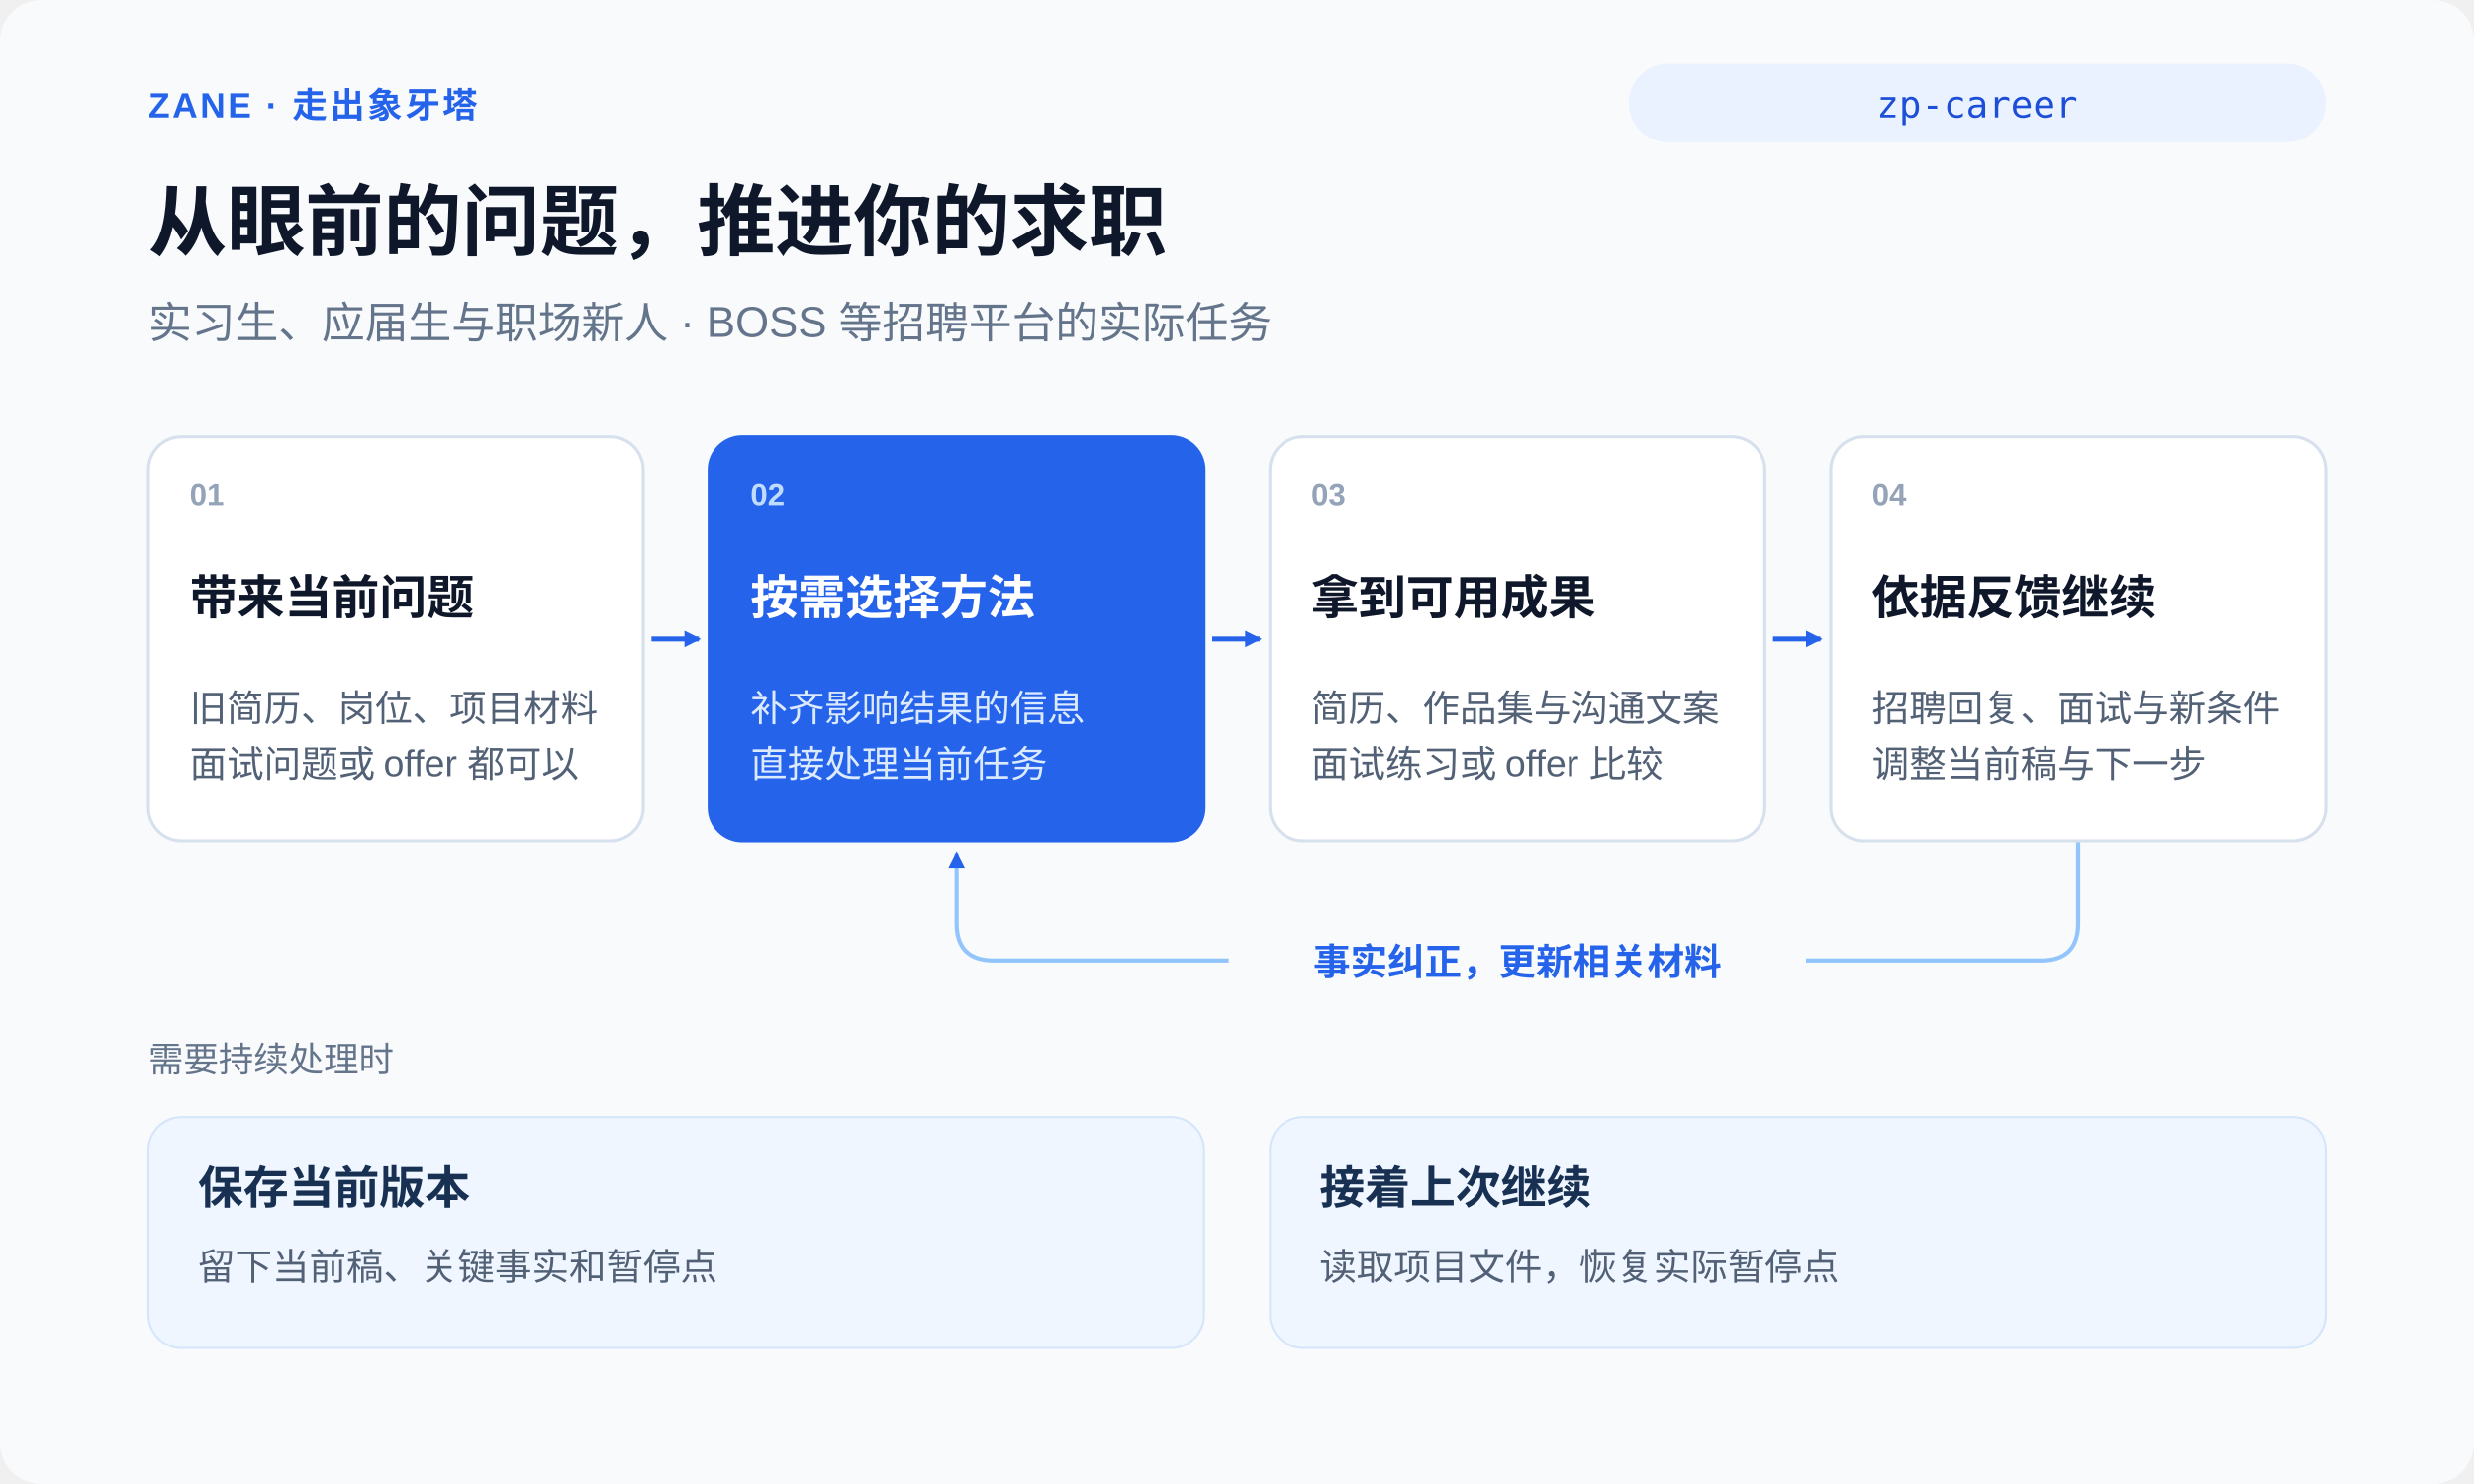
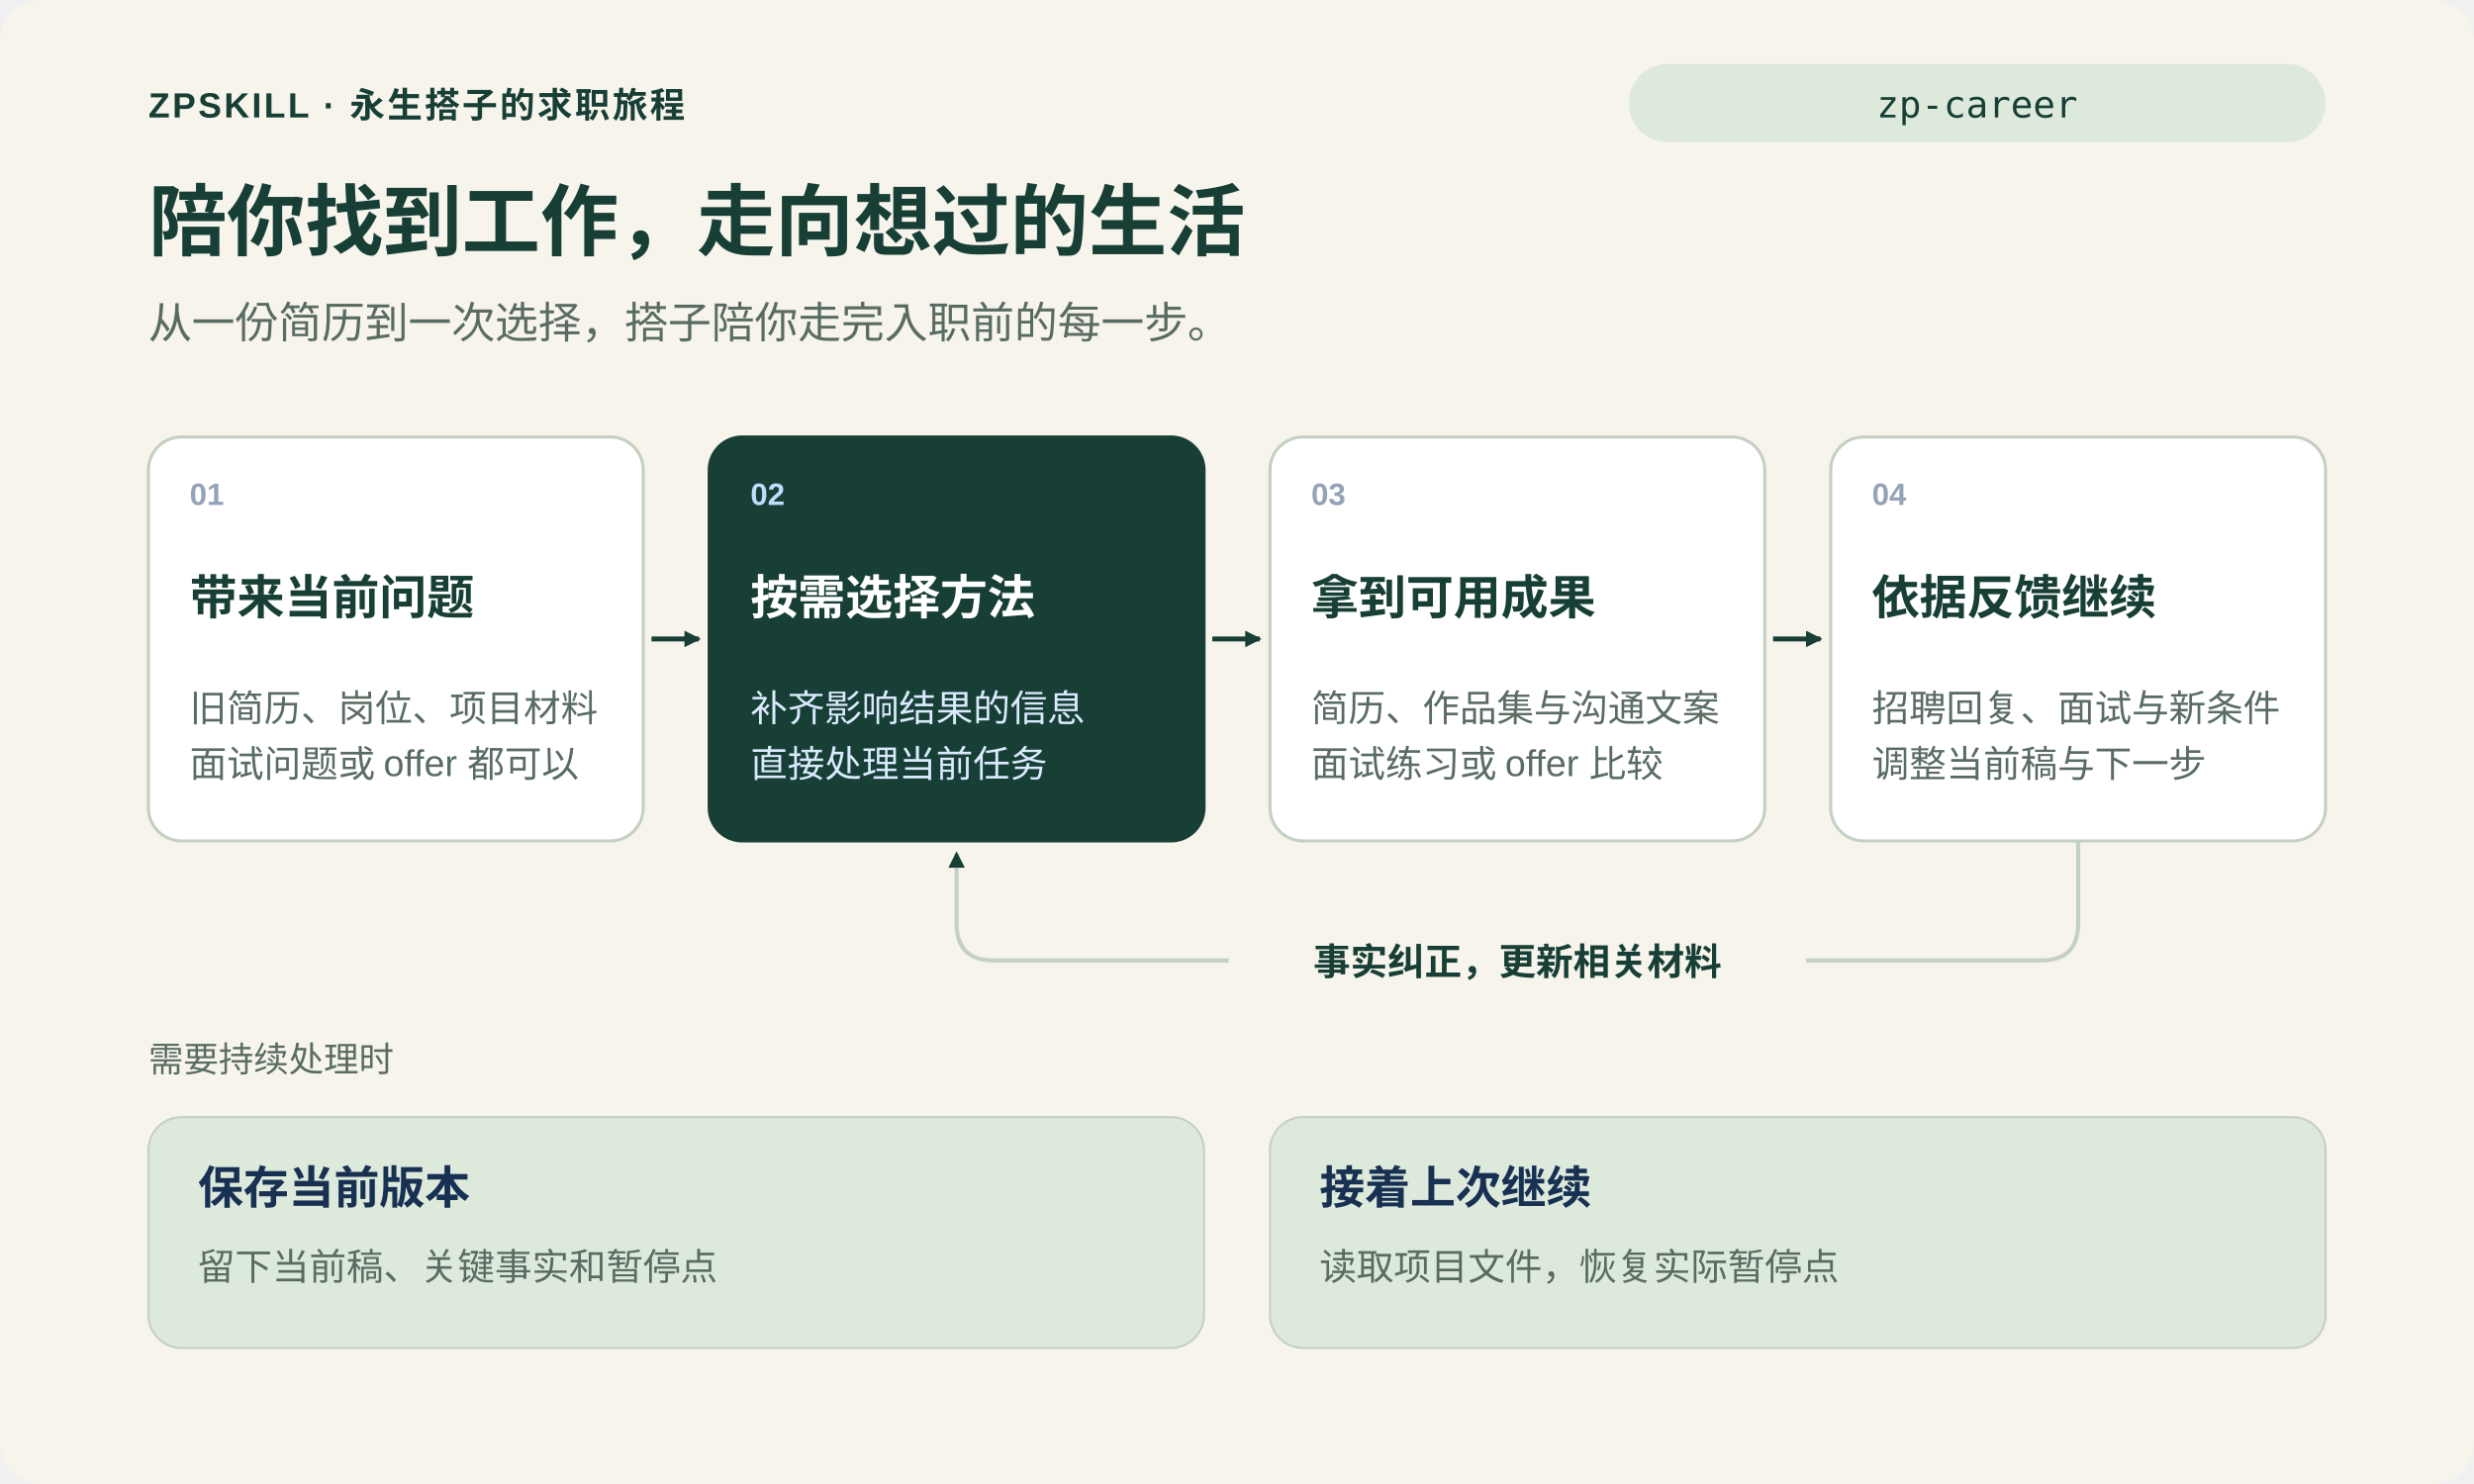
<svg xmlns="http://www.w3.org/2000/svg" viewBox="0 0 1200 720" role="img" aria-labelledby="title desc">
  <defs>
    <style>text{font-family:-apple-system,BlinkMacSystemFont,"Segoe UI","PingFang SC","Hiragino Sans GB","Microsoft YaHei",Arial,sans-serif}
- .brand{font-size:17px;font-weight:700;letter-spacing:1.2px;fill:#2563eb}.entry{font-family:"SFMono-Regular",Consolas,monospace;font-size:18px;fill:#1d4ed8}
- .title{font-size:38px;font-weight:700;fill:#0f172a}.subtitle{font-size:21px;fill:#64748b}
- .index{font-size:15px;font-weight:600;fill:#94a3b8}.label{font-size:23px;font-weight:700;fill:#0f172a}.body{font-size:18px;fill:#526176}
+ .brand{font-size:17px;font-weight:700;letter-spacing:1.2px;fill:#173F35}.entry{font-family:"SFMono-Regular",Consolas,monospace;font-size:18px;fill:#173F35}
+ .title{font-size:38px;font-weight:700;fill:#173F35}.subtitle{font-size:21px;fill:#596C62}
+ .index{font-size:15px;font-weight:600;fill:#94a3b8}.label{font-size:23px;font-weight:700;fill:#173F35}.body{font-size:18px;fill:#596C62}
.strong .index{fill:#bfdbfe}.strong .label{fill:#fff}.strong .body{fill:#dbeafe}
- .loop{font-size:18px;font-weight:600;fill:#2563eb}.section{font-size:17px;fill:#64748b}.bottom-label{font-size:22px;font-weight:700;fill:#183153}.bottom-body{font-size:18px;fill:#526176}
+ .loop{font-size:18px;font-weight:600;fill:#173F35}.section{font-size:17px;fill:#596C62}.bottom-label{font-size:22px;font-weight:700;fill:#183153}.bottom-body{font-size:18px;fill:#596C62}
</style>
    <marker id="arrow" markerWidth="8" markerHeight="8" refX="7" refY="4" orient="auto" markerUnits="userSpaceOnUse">
-       <path d="M0 0 8 4 0 8Z" fill="#2563eb" />
+       <path d="M0 0 8 4 0 8Z" fill="#173F35" />
    </marker>
  </defs>
-   <rect width="1200" height="720" rx="20" fill="#f8fafc" />
-   <path d="M316 310H339" stroke="#2563eb" stroke-width="2.4" fill="none" marker-end="url(#arrow)" />
-   <path d="M588 310H611" stroke="#2563eb" stroke-width="2.4" fill="none" marker-end="url(#arrow)" />
-   <path d="M860 310H883" stroke="#2563eb" stroke-width="2.4" fill="none" marker-end="url(#arrow)" />
-   <path d="M1008 408V448Q1008 466 990 466H482Q464 466 464 448V414" fill="none" stroke="#93c5fd" stroke-width="2" marker-end="url(#arrow)" />
+   <rect width="1200" height="720" rx="20" fill="#F7F4EC" />
+   <path d="M316 310H339" stroke="#173F35" stroke-width="2.4" fill="none" marker-end="url(#arrow)" />
+   <path d="M588 310H611" stroke="#173F35" stroke-width="2.4" fill="none" marker-end="url(#arrow)" />
+   <path d="M860 310H883" stroke="#173F35" stroke-width="2.4" fill="none" marker-end="url(#arrow)" />
+   <path d="M1008 408V448Q1008 466 990 466H482Q464 466 464 448V414" fill="none" stroke="#C4D0C2" stroke-width="2" marker-end="url(#arrow)" />
  <g class="stage">
-     <rect x="72" y="212" width="240" height="196" rx="16" fill="#fff" stroke="#d7e1ed" stroke-width="1.5" />
+     <rect x="72" y="212" width="240" height="196" rx="16" fill="#fff" stroke="#C4D0C2" stroke-width="1.5" />
    <text x="92" y="245" class="index">01</text>
    <text x="92" y="298" class="label">带来当前问题</text>
    <text x="92" y="350" class="body">旧简历、岗位、项目材料</text>
    <text x="92" y="377" class="body">面试问题或 offer 都可以</text>
  </g>
  <g class="strong">
-     <rect x="344" y="212" width="240" height="196" rx="16" fill="#2563eb" stroke="#2563eb" stroke-width="1.5" />
+     <rect x="344" y="212" width="240" height="196" rx="16" fill="#173F35" stroke="#173F35" stroke-width="1.5" />
    <text x="364" y="245" class="index">02</text>
    <text x="364" y="298" class="label">按需选择方法</text>
    <text x="364" y="350" class="body">补齐影响结果的信息</text>
    <text x="364" y="377" class="body">直接处理当前任务</text>
  </g>
  <g class="stage">
-     <rect x="616" y="212" width="240" height="196" rx="16" fill="#fff" stroke="#d7e1ed" stroke-width="1.5" />
+     <rect x="616" y="212" width="240" height="196" rx="16" fill="#fff" stroke="#C4D0C2" stroke-width="1.5" />
    <text x="636" y="245" class="index">03</text>
    <text x="636" y="298" class="label">拿到可用成果</text>
    <text x="636" y="350" class="body">简历、作品集与沟通文案</text>
    <text x="636" y="377" class="body">面试练习或 offer 比较</text>
  </g>
  <g class="stage">
-     <rect x="888" y="212" width="240" height="196" rx="16" fill="#fff" stroke="#d7e1ed" stroke-width="1.5" />
+     <rect x="888" y="212" width="240" height="196" rx="16" fill="#fff" stroke="#C4D0C2" stroke-width="1.5" />
    <text x="908" y="245" class="index">04</text>
    <text x="908" y="298" class="label">依据反馈继续</text>
    <text x="908" y="350" class="body">招聘回复、面试与新条件</text>
    <text x="908" y="377" class="body">调整当前稿与下一步</text>
  </g>
-   <rect x="596" y="451" width="280" height="30" rx="10" fill="#f8fafc" />
+   <rect x="596" y="451" width="280" height="30" rx="10" fill="#F7F4EC" />
  <text x="736" y="473" class="loop" text-anchor="middle">事实纠正，更新相关材料</text>
  <text x="72" y="520" class="section">需要持续处理时</text>
-   <rect x="72" y="542" width="512" height="112" rx="16" fill="#eff6ff" stroke="#d5e5fa" />
+   <rect x="72" y="542" width="512" height="112" rx="16" fill="#DDE9DB" stroke="#C4D0C2" />
  <text x="96" y="584" class="bottom-label">保存当前版本</text>
  <text x="96" y="621" class="bottom-body">留下当前稿、关键事实和暂停点</text>
-   <rect x="616" y="542" width="512" height="112" rx="16" fill="#eff6ff" stroke="#d5e5fa" />
+   <rect x="616" y="542" width="512" height="112" rx="16" fill="#DDE9DB" stroke="#C4D0C2" />
  <text x="640" y="584" class="bottom-label">接着上次继续</text>
  <text x="640" y="621" class="bottom-body">读取项目文件，恢复实际暂停点</text>
-   <text x="72" y="57" class="brand">ZANE · 走出象牙塔</text>
-   <rect x="790" y="31" width="338" height="38" rx="19" fill="#eaf2ff" />
+   <text x="72" y="57" class="brand">ZPSKILL · 永生搭子的求职旅程</text>
+   <rect x="790" y="31" width="338" height="38" rx="19" fill="#DDE9DB" />
  <text x="959" y="57" class="entry" text-anchor="middle">zp-career</text>
-   <text x="72" y="121" class="title">从眼前的问题，推进你的求职</text>
-   <text x="72" y="164" class="subtitle">实习生、应届生与职场新人 · BOSS 等招聘平台的实际任务</text>
+   <text x="72" y="121" class="title">陪你找到工作，走向想过的生活</text>
+   <text x="72" y="164" class="subtitle">从一份简历到一次选择，搭子陪你走完入职前的每一步。</text>
</svg>
